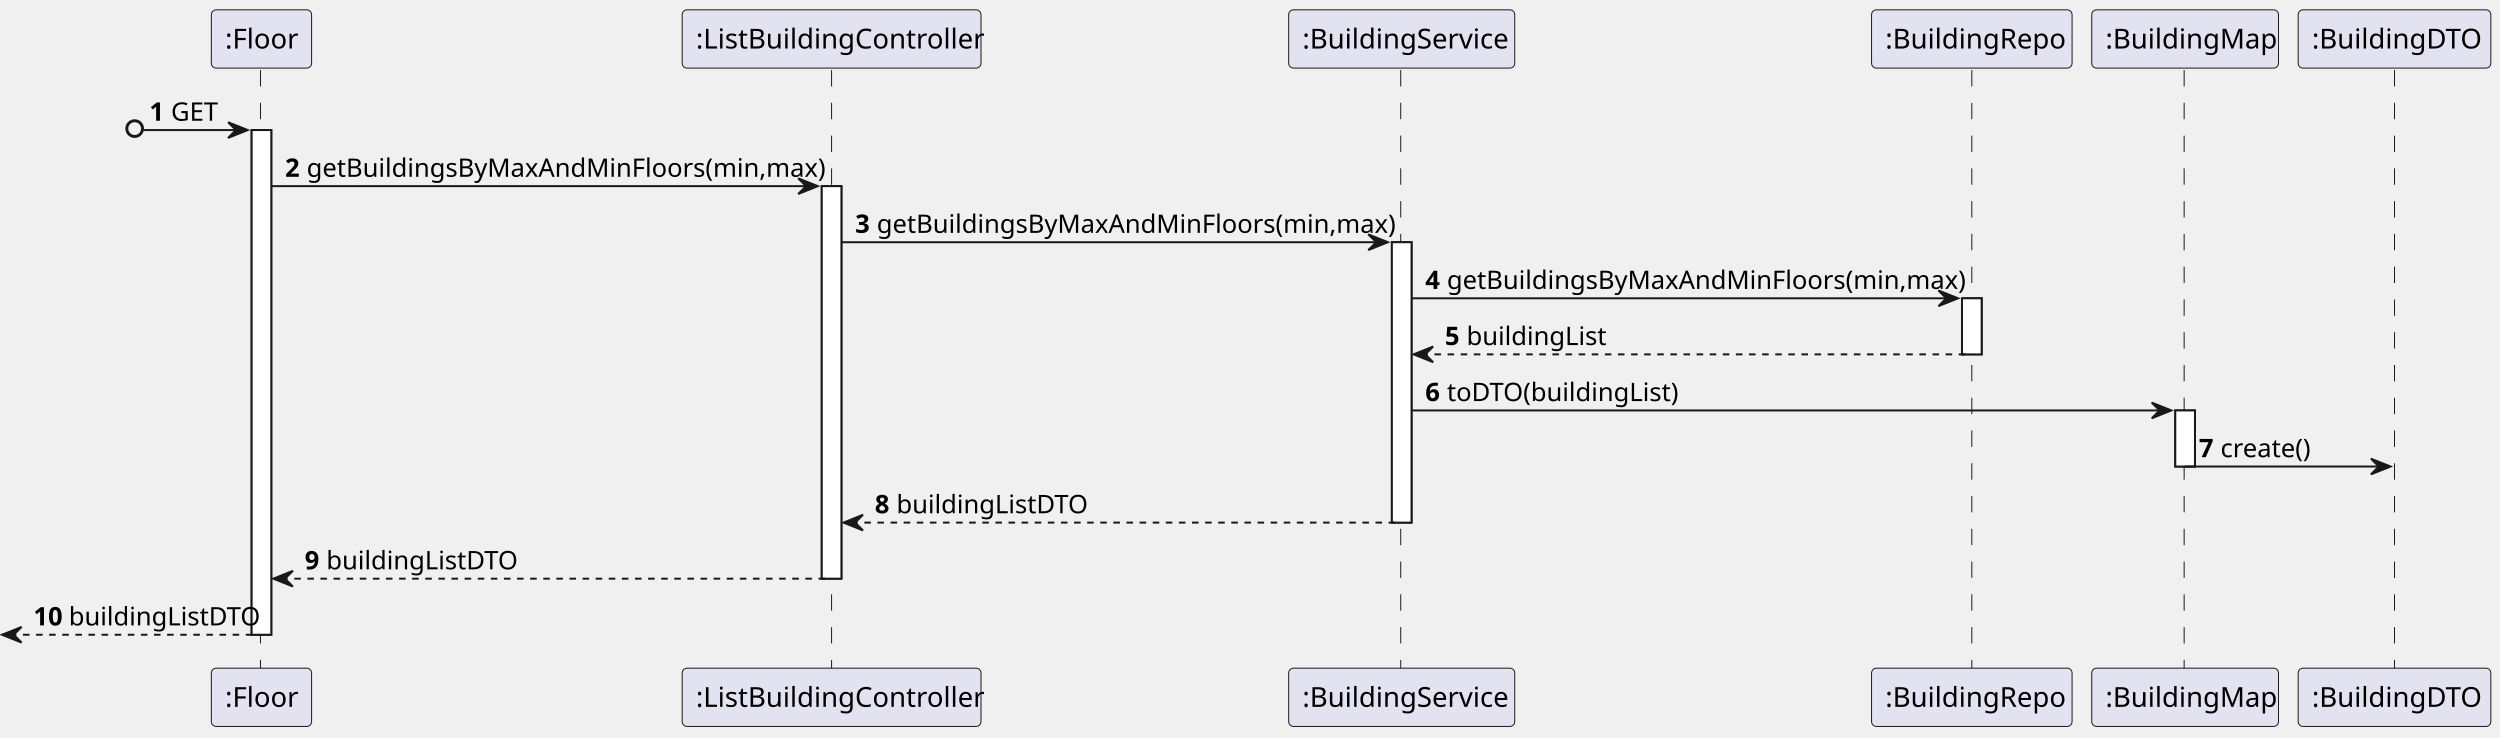
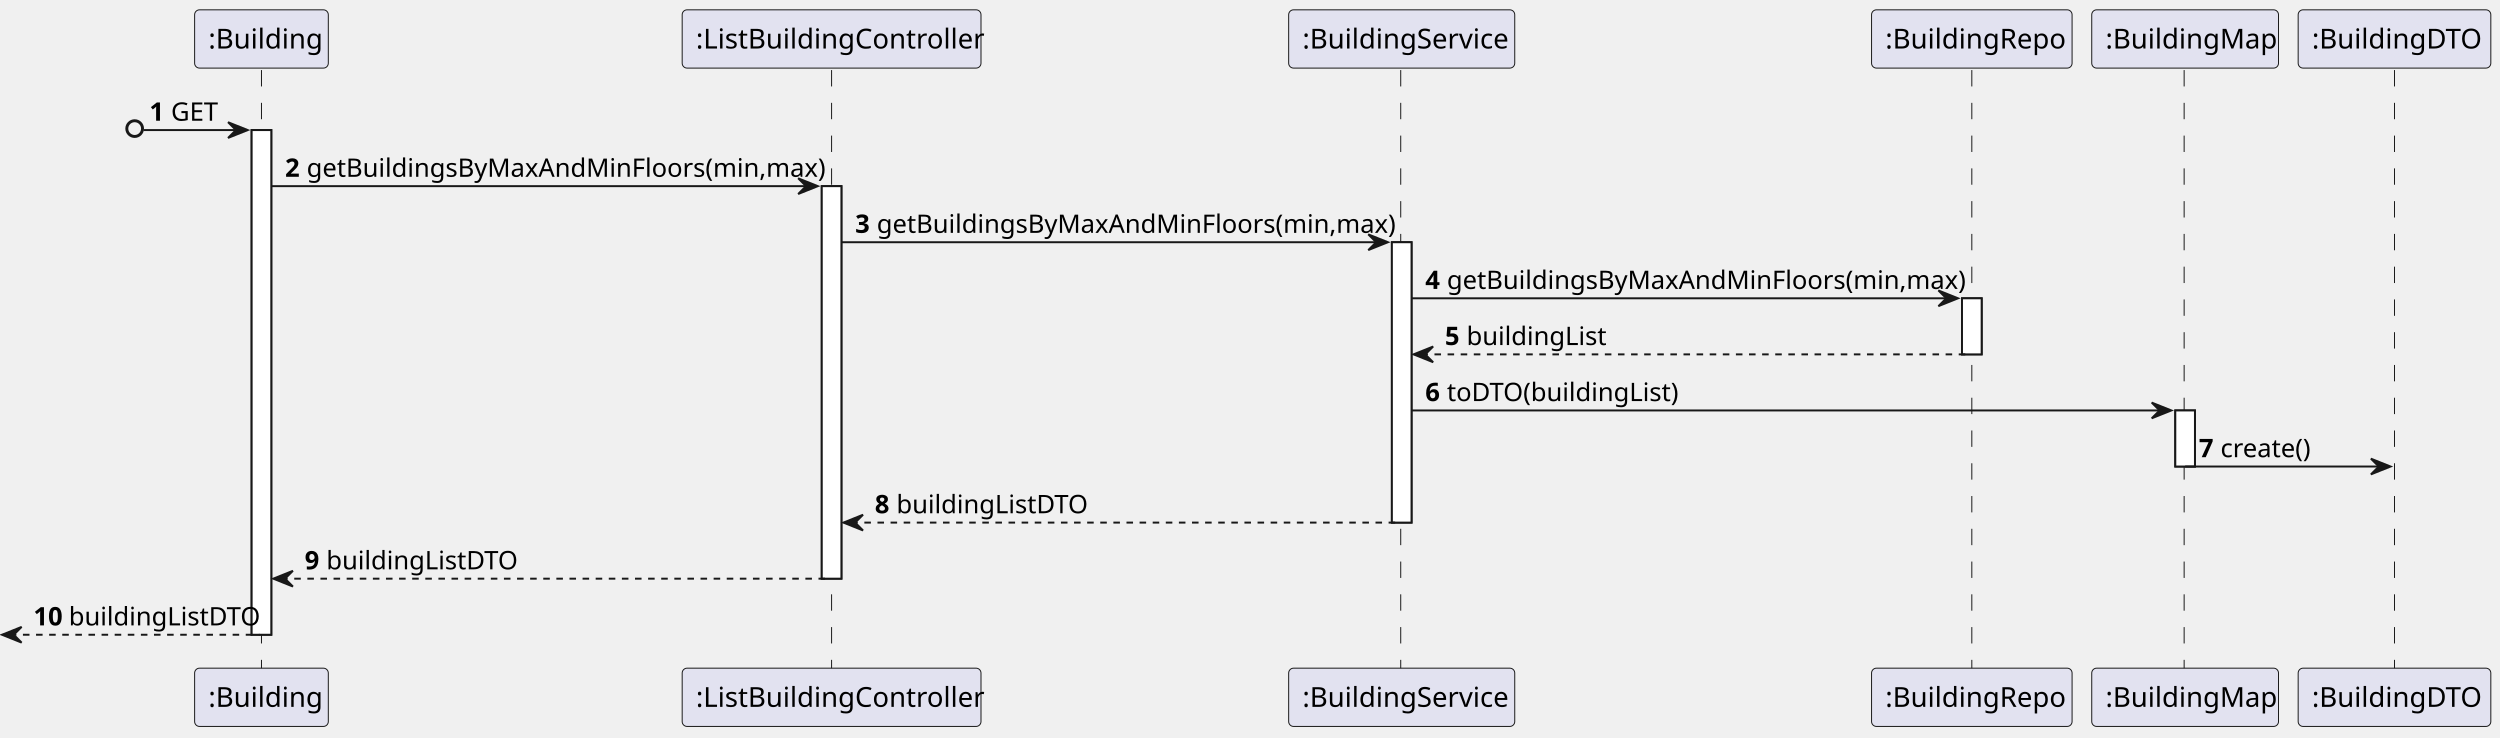
<svg xmlns="http://www.w3.org/2000/svg" contentStyleType="text/css" height="225px" preserveAspectRatio="none" style="width:763px;height:225px;background:#FFFFFF;" version="1.1" viewBox="0 0 763 225" width="763.8px" zoomAndPan="magnify">
  <defs />
  <g>
    <rect fill="#FFFFFF" height="154.027" style="stroke:#181818;stroke-width:0.6;" width="6" x="76.8" y="39.698" />
    <rect fill="#FFFFFF" height="119.798" style="stroke:#181818;stroke-width:0.6;" width="6" x="250.8" y="56.812" />
    <rect fill="#FFFFFF" height="85.57" style="stroke:#181818;stroke-width:0.6;" width="6" x="424.8" y="73.927" />
    <rect fill="#FFFFFF" height="17.114" style="stroke:#181818;stroke-width:0.6;" width="6" x="598.8" y="91.041" />
    <rect fill="#FFFFFF" height="17.114" style="stroke:#181818;stroke-width:0.6;" width="6" x="663.9" y="125.269" />
-     <line style="stroke:#181818;stroke-width:0.3;stroke-dasharray:5.0,5.0;" x1="79.5" x2="79.5" y1="21.384" y2="204.525" />
+     <line style="stroke:#181818;stroke-width:0.3;stroke-dasharray:5.0,5.0;" x1="79.8" x2="79.8" y1="21.384" y2="204.525" />
    <line style="stroke:#181818;stroke-width:0.3;stroke-dasharray:5.0,5.0;" x1="253.8" x2="253.8" y1="21.384" y2="204.525" />
    <line style="stroke:#181818;stroke-width:0.3;stroke-dasharray:5.0,5.0;" x1="427.5" x2="427.5" y1="21.384" y2="204.525" />
    <line style="stroke:#181818;stroke-width:0.3;stroke-dasharray:5.0,5.0;" x1="601.8" x2="601.8" y1="21.384" y2="204.525" />
    <line style="stroke:#181818;stroke-width:0.3;stroke-dasharray:5.0,5.0;" x1="666.6" x2="666.6" y1="21.384" y2="204.525" />
    <line style="stroke:#181818;stroke-width:0.3;stroke-dasharray:5.0,5.0;" x1="730.8" x2="730.8" y1="21.384" y2="204.525" />
-     <rect fill="#E2E2F0" height="17.784" rx="1.5" ry="1.5" style="stroke:#181818;stroke-width:0.3;" width="30.6" x="64.5" y="3" />
-     <text fill="#000000" font-family="sans-serif" font-size="8.4" lengthAdjust="spacing" textLength="22.2" x="68.7" y="14.804">:Floor</text>
-     <rect fill="#E2E2F0" height="17.784" rx="1.5" ry="1.5" style="stroke:#181818;stroke-width:0.3;" width="30.6" x="64.5" y="203.925" />
-     <text fill="#000000" font-family="sans-serif" font-size="8.4" lengthAdjust="spacing" textLength="22.2" x="68.7" y="215.729">:Floor</text>
+     <rect fill="#E2E2F0" height="17.784" rx="1.5" ry="1.5" style="stroke:#181818;stroke-width:0.3;" width="40.8" x="59.4" y="3" />
+     <text fill="#000000" font-family="sans-serif" font-size="8.4" lengthAdjust="spacing" textLength="32.4" x="63.6" y="14.804">:Building</text>
+     <rect fill="#E2E2F0" height="17.784" rx="1.5" ry="1.5" style="stroke:#181818;stroke-width:0.3;" width="40.8" x="59.4" y="203.925" />
+     <text fill="#000000" font-family="sans-serif" font-size="8.4" lengthAdjust="spacing" textLength="32.4" x="63.6" y="215.729">:Building</text>
    <rect fill="#E2E2F0" height="17.784" rx="1.5" ry="1.5" style="stroke:#181818;stroke-width:0.3;" width="91.2" x="208.2" y="3" />
    <text fill="#000000" font-family="sans-serif" font-size="8.4" lengthAdjust="spacing" textLength="82.8" x="212.4" y="14.804">:ListBuildingController</text>
    <rect fill="#E2E2F0" height="17.784" rx="1.5" ry="1.5" style="stroke:#181818;stroke-width:0.3;" width="91.2" x="208.2" y="203.925" />
    <text fill="#000000" font-family="sans-serif" font-size="8.4" lengthAdjust="spacing" textLength="82.8" x="212.4" y="215.729">:ListBuildingController</text>
    <rect fill="#E2E2F0" height="17.784" rx="1.5" ry="1.5" style="stroke:#181818;stroke-width:0.3;" width="69" x="393.3" y="3" />
    <text fill="#000000" font-family="sans-serif" font-size="8.4" lengthAdjust="spacing" textLength="60.6" x="397.5" y="14.804">:BuildingService</text>
    <rect fill="#E2E2F0" height="17.784" rx="1.5" ry="1.5" style="stroke:#181818;stroke-width:0.3;" width="69" x="393.3" y="203.925" />
    <text fill="#000000" font-family="sans-serif" font-size="8.4" lengthAdjust="spacing" textLength="60.6" x="397.5" y="215.729">:BuildingService</text>
    <rect fill="#E2E2F0" height="17.784" rx="1.5" ry="1.5" style="stroke:#181818;stroke-width:0.3;" width="61.2" x="571.2" y="3" />
    <text fill="#000000" font-family="sans-serif" font-size="8.4" lengthAdjust="spacing" textLength="52.8" x="575.4" y="14.804">:BuildingRepo</text>
    <rect fill="#E2E2F0" height="17.784" rx="1.5" ry="1.5" style="stroke:#181818;stroke-width:0.3;" width="61.2" x="571.2" y="203.925" />
    <text fill="#000000" font-family="sans-serif" font-size="8.4" lengthAdjust="spacing" textLength="52.8" x="575.4" y="215.729">:BuildingRepo</text>
    <rect fill="#E2E2F0" height="17.784" rx="1.5" ry="1.5" style="stroke:#181818;stroke-width:0.3;" width="57" x="638.4" y="3" />
    <text fill="#000000" font-family="sans-serif" font-size="8.4" lengthAdjust="spacing" textLength="48.6" x="642.6" y="14.804">:BuildingMap</text>
    <rect fill="#E2E2F0" height="17.784" rx="1.5" ry="1.5" style="stroke:#181818;stroke-width:0.3;" width="57" x="638.4" y="203.925" />
    <text fill="#000000" font-family="sans-serif" font-size="8.4" lengthAdjust="spacing" textLength="48.6" x="642.6" y="215.729">:BuildingMap</text>
    <rect fill="#E2E2F0" height="17.784" rx="1.5" ry="1.5" style="stroke:#181818;stroke-width:0.3;" width="58.8" x="701.4" y="3" />
    <text fill="#000000" font-family="sans-serif" font-size="8.4" lengthAdjust="spacing" textLength="50.4" x="705.6" y="14.804">:BuildingDTO</text>
    <rect fill="#E2E2F0" height="17.784" rx="1.5" ry="1.5" style="stroke:#181818;stroke-width:0.3;" width="58.8" x="701.4" y="203.925" />
    <text fill="#000000" font-family="sans-serif" font-size="8.4" lengthAdjust="spacing" textLength="50.4" x="705.6" y="215.729">:BuildingDTO</text>
    <rect fill="#FFFFFF" height="154.027" style="stroke:#181818;stroke-width:0.6;" width="6" x="76.8" y="39.698" />
    <rect fill="#FFFFFF" height="119.798" style="stroke:#181818;stroke-width:0.6;" width="6" x="250.8" y="56.812" />
    <rect fill="#FFFFFF" height="85.57" style="stroke:#181818;stroke-width:0.6;" width="6" x="424.8" y="73.927" />
    <rect fill="#FFFFFF" height="17.114" style="stroke:#181818;stroke-width:0.6;" width="6" x="598.8" y="91.041" />
    <rect fill="#FFFFFF" height="17.114" style="stroke:#181818;stroke-width:0.6;" width="6" x="663.9" y="125.269" />
    <ellipse cx="41.1" cy="39.248" fill="none" rx="2.4" ry="2.4" style="stroke:#181818;stroke-width:0.9;" />
    <polygon fill="#181818" points="69.6,37.298,75.6,39.698,69.6,42.098,72,39.698" style="stroke:#181818;stroke-width:0.6;" />
    <line style="stroke:#181818;stroke-width:0.6;" x1="43.8" x2="73.2" y1="39.698" y2="39.698" />
    <text fill="#000000" font-family="sans-serif" font-size="7.8" font-weight="bold" lengthAdjust="spacing" textLength="4.2" x="45.6" y="36.846">1</text>
    <text fill="#000000" font-family="sans-serif" font-size="7.8" lengthAdjust="spacing" textLength="15.6" x="52.2" y="36.846">GET</text>
    <polygon fill="#181818" points="243.6,54.413,249.6,56.812,243.6,59.212,246,56.812" style="stroke:#181818;stroke-width:0.6;" />
    <line style="stroke:#181818;stroke-width:0.6;" x1="82.8" x2="247.2" y1="56.812" y2="56.812" />
    <text fill="#000000" font-family="sans-serif" font-size="7.8" font-weight="bold" lengthAdjust="spacing" textLength="4.2" x="87" y="53.96">2</text>
    <text fill="#000000" font-family="sans-serif" font-size="7.8" lengthAdjust="spacing" textLength="150" x="93.6" y="53.96">getBuildingsByMaxAndMinFloors(min,max)</text>
    <polygon fill="#181818" points="417.6,71.527,423.6,73.927,417.6,76.327,420,73.927" style="stroke:#181818;stroke-width:0.6;" />
    <line style="stroke:#181818;stroke-width:0.6;" x1="256.8" x2="421.2" y1="73.927" y2="73.927" />
    <text fill="#000000" font-family="sans-serif" font-size="7.8" font-weight="bold" lengthAdjust="spacing" textLength="4.2" x="261" y="71.074">3</text>
    <text fill="#000000" font-family="sans-serif" font-size="7.8" lengthAdjust="spacing" textLength="150" x="267.6" y="71.074">getBuildingsByMaxAndMinFloors(min,max)</text>
    <polygon fill="#181818" points="591.6,88.641,597.6,91.041,591.6,93.441,594,91.041" style="stroke:#181818;stroke-width:0.6;" />
    <line style="stroke:#181818;stroke-width:0.6;" x1="430.8" x2="595.2" y1="91.041" y2="91.041" />
    <text fill="#000000" font-family="sans-serif" font-size="7.8" font-weight="bold" lengthAdjust="spacing" textLength="4.2" x="435" y="88.188">4</text>
    <text fill="#000000" font-family="sans-serif" font-size="7.8" lengthAdjust="spacing" textLength="150" x="441.6" y="88.188">getBuildingsByMaxAndMinFloors(min,max)</text>
    <polygon fill="#181818" points="437.4,105.755,431.4,108.155,437.4,110.555,435,108.155" style="stroke:#181818;stroke-width:0.6;" />
    <line style="stroke:#181818;stroke-width:0.6;stroke-dasharray:2.0,2.0;" x1="433.8" x2="601.2" y1="108.155" y2="108.155" />
    <text fill="#000000" font-family="sans-serif" font-size="7.8" font-weight="bold" lengthAdjust="spacing" textLength="4.2" x="441" y="105.302">5</text>
    <text fill="#000000" font-family="sans-serif" font-size="7.8" lengthAdjust="spacing" textLength="39" x="447.6" y="105.302">buildingList</text>
    <polygon fill="#181818" points="656.7,122.869,662.7,125.269,656.7,127.669,659.1,125.269" style="stroke:#181818;stroke-width:0.6;" />
    <line style="stroke:#181818;stroke-width:0.6;" x1="430.8" x2="660.3" y1="125.269" y2="125.269" />
    <text fill="#000000" font-family="sans-serif" font-size="7.8" font-weight="bold" lengthAdjust="spacing" textLength="4.2" x="435" y="122.416">6</text>
    <text fill="#000000" font-family="sans-serif" font-size="7.8" lengthAdjust="spacing" textLength="66" x="441.6" y="122.416">toDTO(buildingList)</text>
    <polygon fill="#181818" points="723.6,139.983,729.6,142.383,723.6,144.783,726,142.383" style="stroke:#181818;stroke-width:0.6;" />
    <line style="stroke:#181818;stroke-width:0.6;" x1="666.9" x2="727.2" y1="142.383" y2="142.383" />
    <text fill="#000000" font-family="sans-serif" font-size="7.8" font-weight="bold" lengthAdjust="spacing" textLength="4.2" x="671.1" y="139.53">7</text>
    <text fill="#000000" font-family="sans-serif" font-size="7.8" lengthAdjust="spacing" textLength="26.4" x="677.7" y="139.53">create()</text>
    <polygon fill="#181818" points="263.4,157.097,257.4,159.497,263.4,161.897,261,159.497" style="stroke:#181818;stroke-width:0.6;" />
    <line style="stroke:#181818;stroke-width:0.6;stroke-dasharray:2.0,2.0;" x1="259.8" x2="427.2" y1="159.497" y2="159.497" />
    <text fill="#000000" font-family="sans-serif" font-size="7.8" font-weight="bold" lengthAdjust="spacing" textLength="4.2" x="267" y="156.644">8</text>
    <text fill="#000000" font-family="sans-serif" font-size="7.8" lengthAdjust="spacing" textLength="54.6" x="273.6" y="156.644">buildingListDTO</text>
    <polygon fill="#181818" points="89.4,174.211,83.4,176.611,89.4,179.011,87,176.611" style="stroke:#181818;stroke-width:0.6;" />
    <line style="stroke:#181818;stroke-width:0.6;stroke-dasharray:2.0,2.0;" x1="85.8" x2="253.2" y1="176.611" y2="176.611" />
    <text fill="#000000" font-family="sans-serif" font-size="7.8" font-weight="bold" lengthAdjust="spacing" textLength="4.2" x="93" y="173.758">9</text>
    <text fill="#000000" font-family="sans-serif" font-size="7.8" lengthAdjust="spacing" textLength="54.6" x="99.6" y="173.758">buildingListDTO</text>
    <polygon fill="#181818" points="6.6,191.325,0.6,193.725,6.6,196.125,4.2,193.725" style="stroke:#181818;stroke-width:0.6;" />
    <line style="stroke:#181818;stroke-width:0.6;stroke-dasharray:2.0,2.0;" x1="3" x2="79.2" y1="193.725" y2="193.725" />
    <text fill="#000000" font-family="sans-serif" font-size="7.8" font-weight="bold" lengthAdjust="spacing" textLength="8.4" x="10.2" y="190.872">10</text>
    <text fill="#000000" font-family="sans-serif" font-size="7.8" lengthAdjust="spacing" textLength="54.6" x="21" y="190.872">buildingListDTO</text>
  </g>
</svg>
